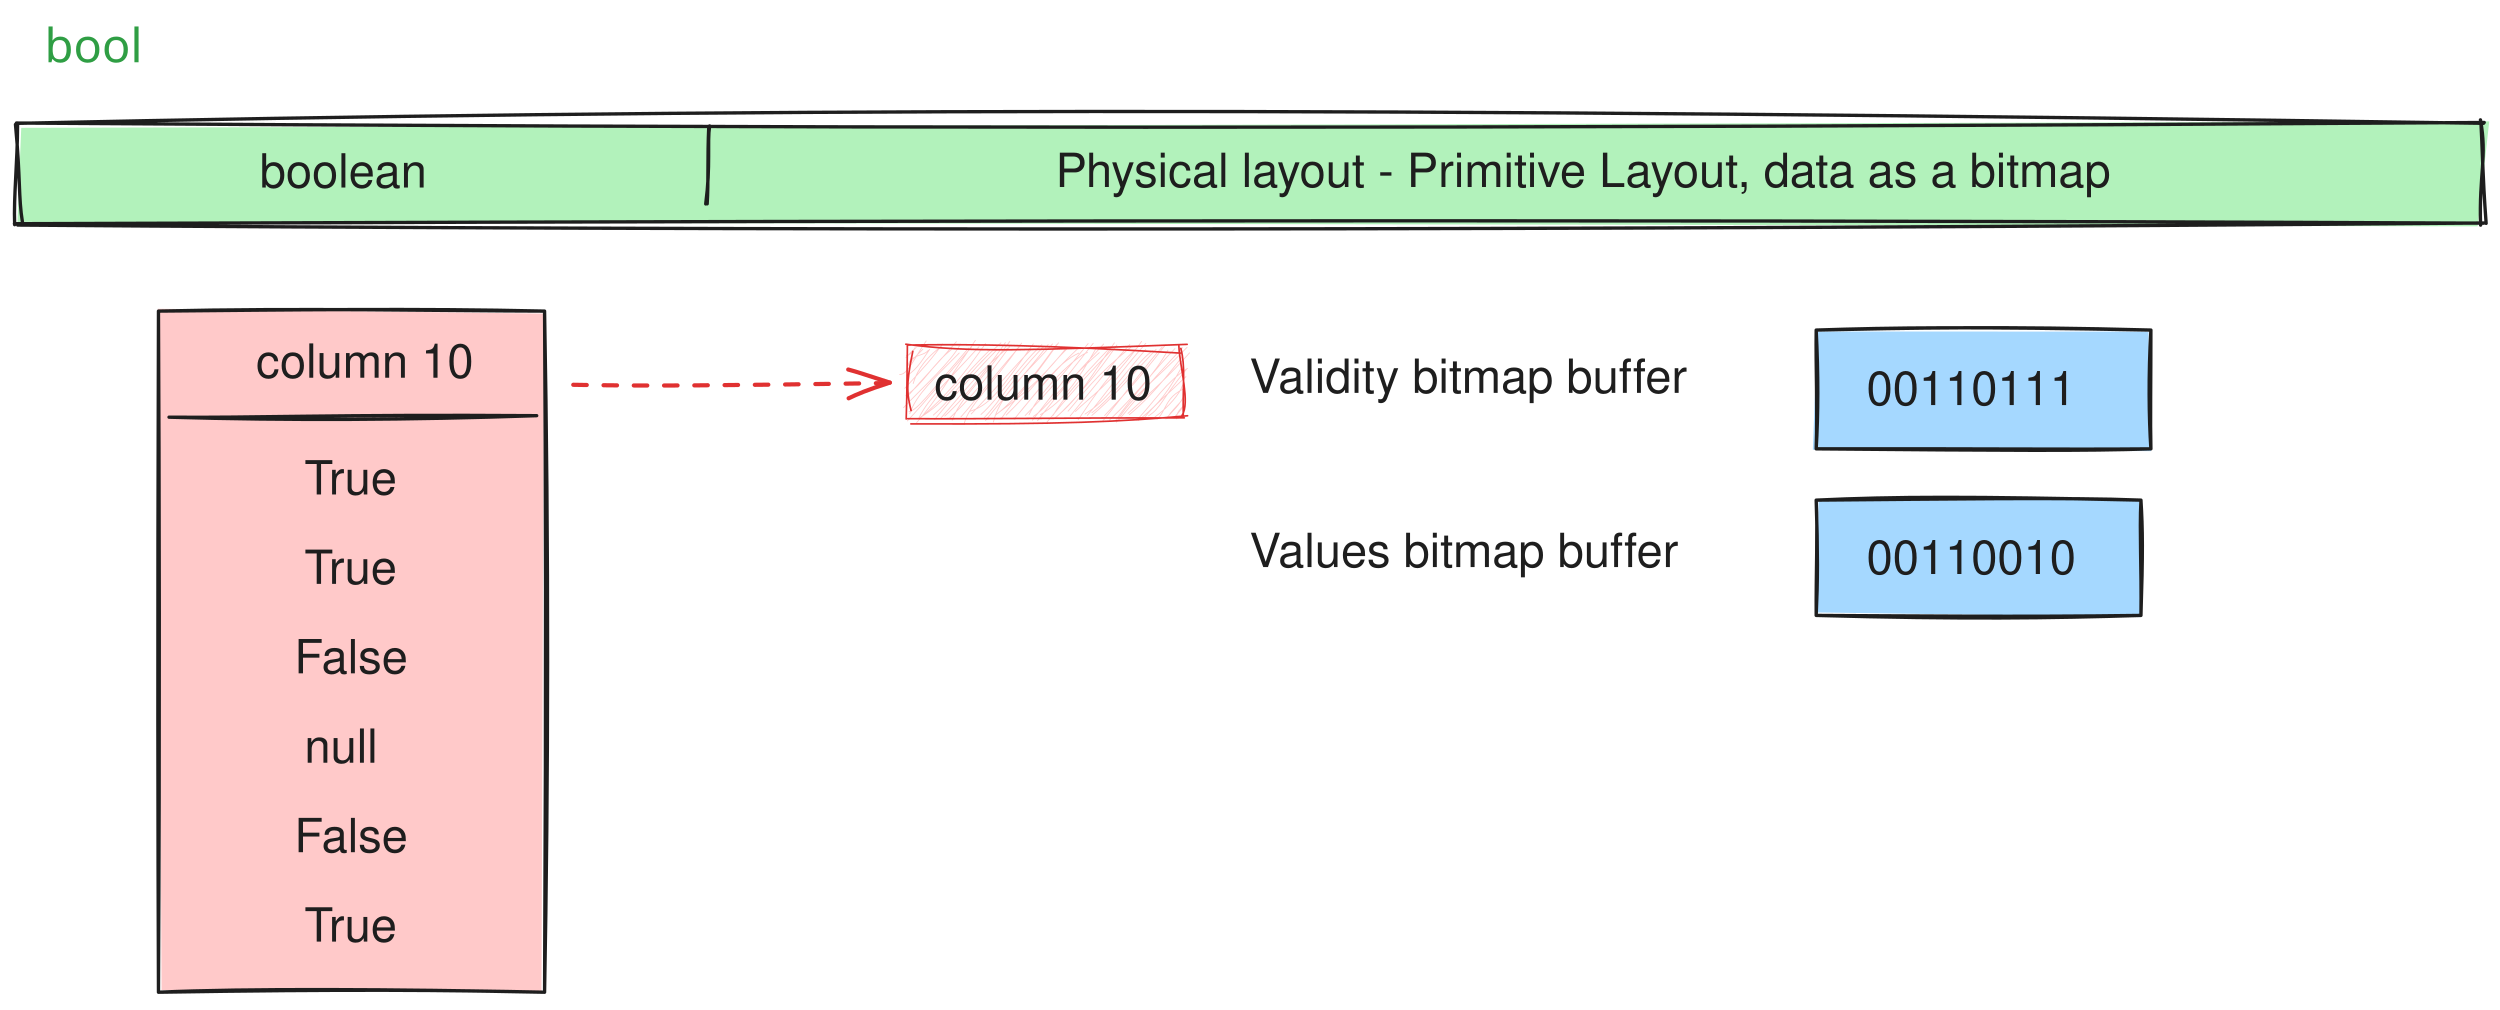
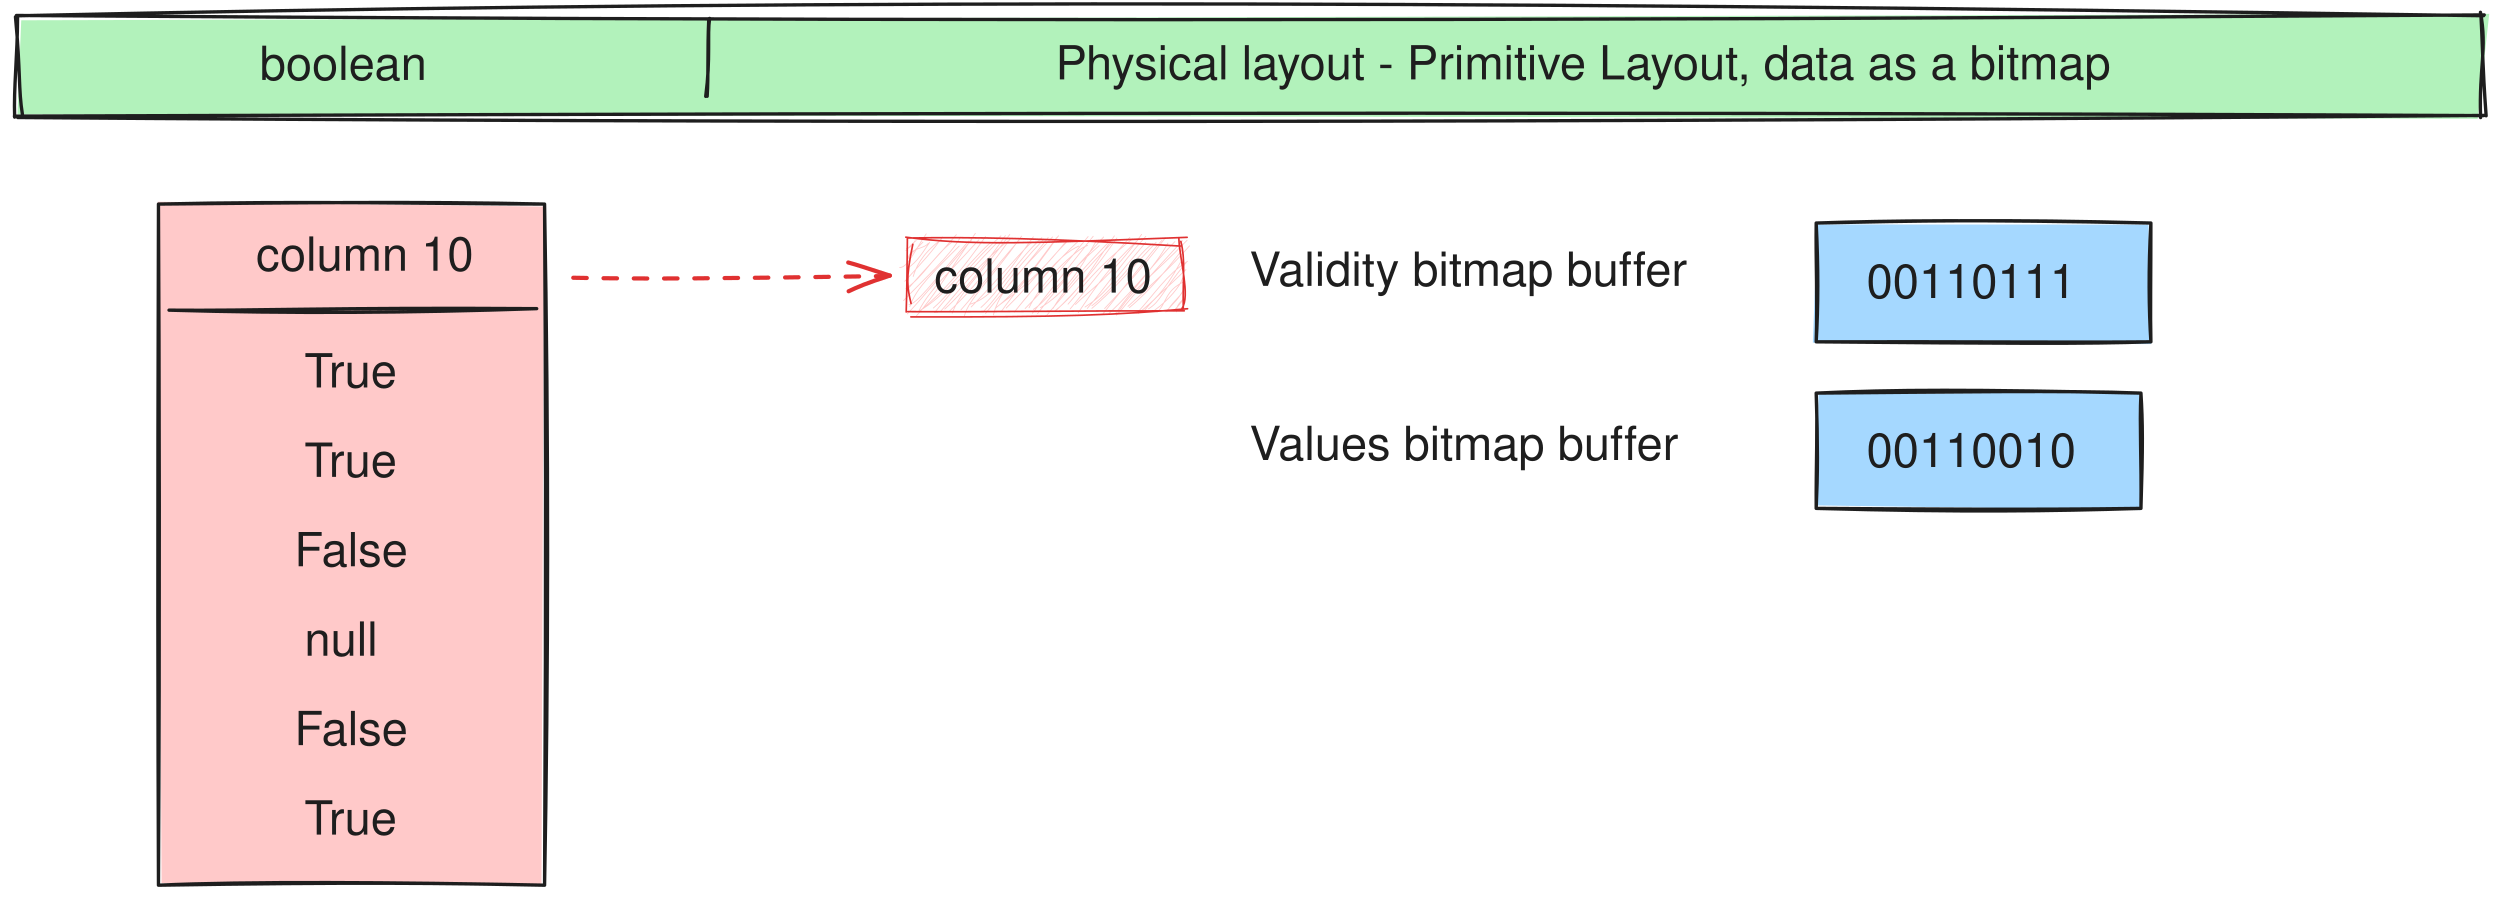
- <svg xmlns="http://www.w3.org/2000/svg" version="1.1" viewBox="0 0 1487.031 600.189" width="1487.031" height="600.189">
+ <svg xmlns="http://www.w3.org/2000/svg" version="1.1" viewBox="0 0 1487.031 536.529" width="1487.031" height="536.529">
  <defs>
    <style class="style-fonts">
      @font-face {
        font-family: "Virgil";
        src: url("https://excalidraw.com/Virgil.woff2");
      }
      @font-face {
        font-family: "Cascadia";
        src: url("https://excalidraw.com/Cascadia.woff2");
      }
      @font-face {
        font-family: "Assistant";
        src: url("https://excalidraw.com/Assistant-Regular.woff2");
      }
    </style>
  </defs>
-   <g stroke-linecap="round" transform="translate(10 73.98219) rotate(0 733.5156 29.72166)">
+   <g stroke-linecap="round" transform="translate(10 10) rotate(0 733.5156 29.72166)">
    <path d="M2.63 2.06 L1470.64 -1.76 L1463.73 60.65 L0.38 58.03" stroke="none" stroke-width="0" fill="#b2f2bb" />
    <path d="M-0.23 -0.8 C433.89 2.22, 866.6 2.94, 1467.65 -1.13 M0.7 -0.62 C405.89 -9.46, 811.06 -10.58, 1467.24 -0.64 M1465.4 -2.69 C1469.53 19.18, 1464.45 30.13, 1465.49 59.93 M1465.68 -1.24 C1466.5 12.04, 1466.58 29.18, 1468.78 58.88 M1467.32 58.76 C890.31 55.97, 316.71 57.99, -1.43 59.08 M1467.8 58.65 C945.15 63.12, 424.26 63.23, 0.51 59.89 M3.36 58.24 C0.9 43.16, 2.26 32.58, -0.8 0.04 M-1.29 59.67 C-1.93 42.39, 0.4 22.84, 0.45 0.17" stroke="#1e1e1e" stroke-width="2" fill="none" />
  </g>
-   <g transform="translate(154.4769 85.78691) rotate(0 49.82715 16.1)">
+   <g transform="translate(154.4769 21.80472) rotate(0 49.82715 16.1)">
    <text x="0" y="25.761" font-family="Helvetica, Segoe UI Emoji" font-size="28px" fill="#1e1e1e" text-anchor="start" style="white-space: pre;" direction="ltr" dominant-baseline="alphabetic">boolean</text>
  </g>
-   <g transform="translate(627.8595 85.45714) rotate(0 316.7021 16.1)">
+   <g transform="translate(627.8595 21.47495) rotate(0 316.7021 16.1)">
    <text x="0" y="25.761" font-family="Helvetica, Segoe UI Emoji" font-size="28px" fill="#1e1e1e" text-anchor="start" style="white-space: pre;" direction="ltr" dominant-baseline="alphabetic">Physical layout - Primitive Layout, data as a bitmap</text>
  </g>
  <g stroke-linecap="round">
-     <g transform="translate(421.3093 76.35119) rotate(0 0 22.21342)">
+     <g transform="translate(421.3093 12.369) rotate(0 0 22.21342)">
      <path d="M0.77 -1.41 C-0.71 8.7, 1.47 22.03, -1.54 44.95 M0.26 -0.8 C-0.57 17.05, 0.14 32.58, -0.67 44.89" stroke="#1e1e1e" stroke-width="2" fill="none" />
    </g>
  </g>
  <mask />
-   <g transform="translate(26.47694 10) rotate(0 32.8125 16.8)">
-     <text x="0" y="27.038" font-family="Cascadia, Segoe UI Emoji" font-size="28px" fill="#2f9e44" text-anchor="start" style="white-space: pre;" direction="ltr" dominant-baseline="alphabetic">bool</text>
-   </g>
-   <g stroke-linecap="round" transform="translate(94.25409 185.0508) rotate(0 114.831 202.5691)">
+   <g stroke-linecap="round" transform="translate(94.25409 121.3908) rotate(0 114.831 202.5691)">
    <path d="M-0.4 -1.4 L229.23 1.48 L227.85 405.14 L1.86 403.83" stroke="none" stroke-width="0" fill="#ffc9c9" />
    <path d="M0 0 C83.69 -2.02, 170.22 -0.13, 229.66 0 M0 0 C76.92 -0.73, 154.41 -1.73, 229.66 0 M229.66 0 C232.18 140.03, 231.93 281.79, 229.66 405.14 M229.66 0 C230.22 102.57, 230.63 204.94, 229.66 405.14 M229.66 405.14 C140.51 403.33, 51.43 402.77, 0 405.14 M229.66 405.14 C171.69 403.89, 112.76 403.29, 0 405.14 M0 405.14 C-0.34 306.9, -0.6 208.83, 0 0 M0 405.14 C0.84 249.81, 0.48 94.9, 0 0" stroke="#1e1e1e" stroke-width="2" fill="none" />
  </g>
  <g stroke-linecap="round">
-     <g transform="translate(100.5428 248.1445) rotate(0 109.3467 -0.4484188)">
+     <g transform="translate(100.5428 184.4846) rotate(0 109.3467 -0.4484188)">
      <path d="M0 0 C49.31 0.5, 98.22 -1.72, 218.69 -0.9 M0 0 C71.98 2.1, 143.24 1.67, 218.69 -0.9" stroke="#1e1e1e" stroke-width="2" fill="none" />
    </g>
  </g>
  <mask />
-   <g transform="translate(152.2784 198.9217) rotate(0 64.59277 16.1)">
+   <g transform="translate(152.2784 135.2617) rotate(0 64.59277 16.1)">
    <text x="0" y="25.761" font-family="Helvetica, Segoe UI Emoji" font-size="28px" fill="#1e1e1e" text-anchor="start" style="white-space: pre;" direction="ltr" dominant-baseline="alphabetic">column 10</text>
  </g>
-   <g transform="translate(181.0656 268.3525) rotate(0 28.27344 16.1)">
+   <g transform="translate(181.0656 204.6926) rotate(0 28.27344 16.1)">
    <text x="0" y="25.761" font-family="Helvetica, Segoe UI Emoji" font-size="28px" fill="#1e1e1e" text-anchor="start" style="white-space: pre;" direction="ltr" dominant-baseline="alphabetic">True</text>
  </g>
-   <g transform="translate(181.0656 321.5456) rotate(0 28.27344 16.1)">
+   <g transform="translate(181.0656 257.8856) rotate(0 28.27344 16.1)">
    <text x="0" y="25.761" font-family="Helvetica, Segoe UI Emoji" font-size="28px" fill="#1e1e1e" text-anchor="start" style="white-space: pre;" direction="ltr" dominant-baseline="alphabetic">True</text>
  </g>
-   <g transform="translate(175.1046 374.7386) rotate(0 34.23438 16.1)">
+   <g transform="translate(175.1046 311.0787) rotate(0 34.23438 16.1)">
    <text x="0" y="25.761" font-family="Helvetica, Segoe UI Emoji" font-size="28px" fill="#1e1e1e" text-anchor="start" style="white-space: pre;" direction="ltr" dominant-baseline="alphabetic">False</text>
  </g>
-   <g transform="translate(175.1046 481.1247) rotate(0 34.23438 16.1)">
+   <g transform="translate(175.1046 417.4648) rotate(0 34.23438 16.1)">
    <text x="0" y="25.761" font-family="Helvetica, Segoe UI Emoji" font-size="28px" fill="#1e1e1e" text-anchor="start" style="white-space: pre;" direction="ltr" dominant-baseline="alphabetic">False</text>
  </g>
-   <g transform="translate(181.0656 427.9317) rotate(0 21.79297 16.1)">
+   <g transform="translate(181.0656 364.2717) rotate(0 21.79297 16.1)">
    <text x="0" y="25.761" font-family="Helvetica, Segoe UI Emoji" font-size="28px" fill="#1e1e1e" text-anchor="start" style="white-space: pre;" direction="ltr" dominant-baseline="alphabetic">null</text>
  </g>
  <g stroke-linecap="round">
-     <g transform="translate(339.9161 228.4943) rotate(0 92.20264 -0.05816819)">
+     <g transform="translate(339.9161 164.8344) rotate(0 92.20264 -0.05816819)">
      <path d="M1.08 0.38 C43.59 1.21, 85.31 0.88, 187.7 -0.64" stroke="#e03131" stroke-width="2.5" fill="none" stroke-dasharray="8 10" />
    </g>
-     <g transform="translate(339.9161 228.4943) rotate(0 92.20264 -0.05816819)">
+     <g transform="translate(339.9161 164.8344) rotate(0 92.20264 -0.05816819)">
      <path d="M164.87 8.41 C170.27 5.85, 175.21 3.65, 189.35 -0.91" stroke="#e03131" stroke-width="2.5" fill="none" />
    </g>
-     <g transform="translate(339.9161 228.4943) rotate(0 92.20264 -0.05816819)">
+     <g transform="translate(339.9161 164.8344) rotate(0 92.20264 -0.05816819)">
      <path d="M164.63 -8.69 C169.97 -7.29, 174.97 -5.54, 189.35 -0.91" stroke="#e03131" stroke-width="2.5" fill="none" />
    </g>
  </g>
  <mask />
-   <g stroke-linecap="round" transform="translate(539.1949 206.133) rotate(0 82.53456 21.02671)">
+   <g stroke-linecap="round" transform="translate(539.1949 142.473) rotate(0 82.53456 21.02671)">
    <path d="M0 0 C0 0, 0 0, 0 0 M0 0 C0 0, 0 0, 0 0 M-0.1 5.33 C2.72 5.11, 4.56 2.06, 4.97 0.82 M-0.33 6.64 C2.31 3.55, 3.76 2.12, 5.76 0.6 M0.97 11.48 C1.79 4.74, 10.43 5.9, 12.98 2.22 M1.73 12.54 C2.59 7.41, 4.96 6.73, 9.76 1.56 M-4.08 16.64 C0.72 16.84, 4.73 6.66, 11.72 -3.35 M0.29 17.19 C6.34 13.73, 10.24 6.68, 13.8 1.64 M3.98 21.99 C5.49 17.24, 8.1 9.45, 20.98 -0.35 M-1.01 24.84 C9.22 13.86, 15.9 6.36, 21.36 -1.55 M0.49 29.8 C11.62 16.97, 16.6 12.29, 29.66 -2.88 M-0.33 29.15 C10.21 22.06, 16.2 9.74, 26.77 1.79 M1.95 39.92 C5.73 28.68, 16.3 19.06, 31.37 3.85 M-1.74 36.35 C10.99 22.82, 25.89 9.89, 32.05 -1.39 M1.48 38.74 C6.73 37.63, 13.19 28.25, 36.93 0.9 M0.52 44.24 C11.81 32.2, 22.01 19.52, 38.85 0.08 M6 45.31 C17.14 32.81, 26.35 17.5, 40.97 -3.7 M7.43 42.29 C14.12 29.32, 23.91 21.43, 43.08 0.15 M7.1 42.8 C24.11 32.93, 32.18 18.59, 49.84 1.84 M10.06 40.84 C22.69 29.97, 32.34 19.25, 47.01 -1.77 M15.96 40.77 C28.64 29.77, 33.03 18.99, 56.17 -2.21 M16.73 43.4 C32.15 24.56, 44.14 11.92, 53.89 1.79 M22.75 41.34 C36.38 29.21, 52.24 7.26, 58.83 -2.34 M20.47 42.52 C33.57 27.79, 41.6 16.13, 60.12 1.01 M27.17 43.81 C31.93 31.18, 41.54 23.88, 61.45 -3.03 M25.72 42.48 C35.66 32.98, 45.54 22.35, 61.84 -0.64 M34.41 45.52 C36.94 35.47, 49.17 25, 68.44 -2.03 M32.37 41.84 C39.49 34.05, 49.09 20.95, 67.04 0.27 M37.69 38.52 C48.76 35.03, 54.24 28.46, 75.43 -1.61 M38.47 40.12 C52.94 25.48, 64.05 11.84, 74.22 1.72 M46.21 42.38 C56.05 32.16, 61.59 20.78, 81.36 0.23 M44.3 40.41 C55.09 30.89, 64.99 13.6, 80.51 -1.1 M51.69 44.89 C55.19 30.02, 67.37 19.64, 86.87 -1.55 M47.01 43.98 C59.5 28.35, 73.78 12.7, 84.27 -1.19 M56.38 42.84 C63.29 32.73, 73.25 22.1, 90.39 -2.21 M52.75 40.93 C64.53 32.04, 74.93 18.63, 89.25 -1.12 M55.5 38.76 C73.82 25.58, 84.58 13.9, 94.61 1.45 M59.3 40.78 C72.77 27.72, 85.01 11.69, 95.18 1.62 M65.29 41.68 C79.64 24.68, 89.91 9.66, 102.47 3.89 M64.15 43.14 C76.58 27.46, 91.14 11.22, 101.91 1.24 M72.87 40.61 C80.04 25.44, 101.48 5.14, 107.67 3.55 M70.56 41.04 C82.41 29.32, 97.47 11.35, 108.04 -1.78 M75.45 41.55 C83.52 36.51, 88.58 26.72, 114.66 3.62 M74.86 43.85 C83.91 32.57, 92.28 21.62, 111.06 -1.95 M79.68 40.53 C93.79 31.99, 102.04 19.94, 112.5 1.53 M77.94 44.11 C92.13 25.32, 107.62 9.25, 117.26 -1.52 M83.47 45.01 C99.42 25.79, 109 15.46, 122.13 1.95 M87.18 40.93 C92.79 31.25, 104.01 18.42, 121.22 0.48 M87.96 42.75 C103.17 30.5, 110.2 16.96, 123.66 -2.19 M88.56 42.62 C99.97 31.7, 112.57 17.59, 125.14 -0.92 M96.08 38.46 C105.51 27.63, 111.7 17.99, 134.2 -0.26 M97.34 41.31 C111.06 24.82, 123.43 8.81, 132.85 -1.25 M100.51 38.62 C108.12 30.8, 122.24 21.9, 139.86 -3.08 M102.12 43.56 C112.02 29, 119.51 17.31, 137.93 0.02 M106.18 40.18 C118.07 32.57, 121.28 26.61, 142.29 1.71 M107.52 41 C117.77 29.25, 127.45 14.82, 142.34 -1.88 M110.27 39.37 C123.73 29.34, 140.1 5.75, 146.6 2.52 M110.26 40.96 C122.69 30.49, 129.14 22.22, 148.51 1.61 M116.73 44.35 C132.44 24.94, 145.27 7.56, 151.96 0.46 M117.83 41.05 C123.94 34.27, 135.61 23.1, 154.02 -1.05 M124.28 44.09 C136.3 26.72, 147.07 17.39, 155.5 2.15 M120.57 43.89 C137.11 28.31, 148.49 12.5, 159.68 1.21 M124.88 44.99 C133.37 30.17, 146.45 21.67, 166.89 0.46 M126.33 43.59 C135.76 32.29, 143.25 23.15, 164.17 0.63 M131.74 39.76 C143.67 29.07, 158.2 15.39, 168.36 3.76 M132.56 40.52 C139.65 34.54, 148.52 26.25, 164.23 5.8 M137.85 44.03 C147.07 36.05, 152.23 32.87, 163.05 13.38 M136.99 43.8 C147.3 32.91, 154.23 21.22, 167.14 12.95 M143.95 41.22 C151.16 36.83, 151.68 31.43, 166.43 13.65 M141.7 42.05 C147.28 34.86, 154.51 29.25, 166.22 17.89 M149.02 43.24 C154.62 38.4, 153.6 30.1, 165.56 24.89 M147.75 41.93 C156.06 35.88, 162.78 27.84, 164.27 22.88 M154.28 43.09 C159.18 37.1, 161.83 35.91, 165.53 28.39 M155.15 42.72 C156.5 38.92, 163.47 33.26, 164.3 30.99 M160.62 43.03 C160.68 40.1, 161.12 38.61, 165.33 34.81 M159.09 42.58 C160.58 40.1, 163.12 38.61, 164.95 34.78 M164.47 42.46 C164.85 42.21, 164.8 42.26, 165.14 41.57 M164.59 42.45 C164.72 42.08, 164.96 41.8, 165.27 41.63" stroke="#ffc9c9" stroke-width="0.5" fill="none" />
    <path d="M0.95 -0.91 C39.95 -1.52, 83.14 -0.84, 162.92 3.89 M-0.4 -1.4 C37.33 3.72, 73.71 2.25, 166.93 -1.31 M162 -0.41 C162.61 12.61, 168.93 33.53, 163.84 41.04 M163.18 1.1 C165.98 12.04, 164.31 21.37, 164.62 41.4 M167.19 41.16 C128.13 44.75, 93.24 46.3, 2.61 46.01 M165.23 42.41 C105.93 42.31, 42.73 43.16, 0.68 42.9 M2.72 38.08 C0.65 29.08, -0.75 23.93, 3.75 2.89 M-0.18 43.08 C0.4 26.39, 0.26 13.62, 0.54 -1.3" stroke="#e03131" stroke-width="1" fill="none" />
  </g>
-   <g transform="translate(555.7085 211.9577) rotate(0 64.59277 16.1)">
+   <g transform="translate(555.7085 148.2977) rotate(0 64.59277 16.1)">
    <text x="0" y="25.761" font-family="Helvetica, Segoe UI Emoji" font-size="28px" fill="#1e1e1e" text-anchor="start" style="white-space: pre;" direction="ltr" dominant-baseline="alphabetic">column 10</text>
  </g>
-   <g transform="translate(743.2249 311.5313) rotate(0 127.1279 16.1)">
+   <g transform="translate(743.2249 247.8714) rotate(0 127.1279 16.1)">
    <text x="0" y="25.761" font-family="Helvetica, Segoe UI Emoji" font-size="28px" fill="#1e1e1e" text-anchor="start" style="white-space: pre;" direction="ltr" dominant-baseline="alphabetic">Values bitmap buffer</text>
  </g>
-   <g transform="translate(743.2249 207.9255) rotate(0 129.4521 16.1)">
+   <g transform="translate(743.2249 144.2656) rotate(0 129.4521 16.1)">
    <text x="0" y="25.761" font-family="Helvetica, Segoe UI Emoji" font-size="28px" fill="#1e1e1e" text-anchor="start" style="white-space: pre;" direction="ltr" dominant-baseline="alphabetic">Validity bitmap buffer</text>
  </g>
-   <g stroke-linecap="round" transform="translate(1080.289 196.3265) rotate(0 99.54516 35.32299)">
+   <g stroke-linecap="round" transform="translate(1080.289 132.6666) rotate(0 99.54516 35.32299)">
    <path d="M0.68 0.85 L197.66 0.93 L199.23 72.01 L-1.99 71.16" stroke="none" stroke-width="0" fill="#a5d8ff" />
    <path d="M0 0 C55.68 -1.29, 112.85 -2.34, 199.09 0 M0 0 C44.88 -1.47, 92.5 -2.13, 199.09 0 M199.09 0 C197.56 26.66, 197.86 52.03, 199.09 70.65 M199.09 0 C199.11 27.57, 198.68 55.95, 199.09 70.65 M199.09 70.65 C159.44 71.95, 117.08 71.68, 0 70.65 M199.09 70.65 C146.44 71.15, 92.48 70.41, 0 70.65 M0 70.65 C1.24 49.87, 1.32 26.44, 0 0 M0 70.65 C0.83 45.86, -0.31 22.08, 0 0" stroke="#1e1e1e" stroke-width="2" fill="none" />
  </g>
-   <g transform="translate(1110.253 215.1666) rotate(0 59.19238 16.1)">
+   <g transform="translate(1110.253 151.5067) rotate(0 59.19238 16.1)">
    <text x="0" y="25.761" font-family="Helvetica, Segoe UI Emoji" font-size="28px" fill="#1e1e1e" text-anchor="start" style="white-space: pre;" direction="ltr" dominant-baseline="alphabetic">00110111</text>
  </g>
-   <g stroke-linecap="round" transform="translate(1080.289 297.4865) rotate(0 96.58662 34.28586)">
+   <g stroke-linecap="round" transform="translate(1080.289 233.8266) rotate(0 96.58662 34.28586)">
    <path d="M1.44 0.6 L192.08 -0.65 L192.99 69.6 L-0.06 66.79" stroke="none" stroke-width="0" fill="#a5d8ff" />
    <path d="M0 0 C75.94 -0.6, 150.32 -1.75, 193.17 0 M0 0 C46.46 -2.17, 91.89 -2.29, 193.17 0 M193.17 0 C194.23 17.35, 194.36 31.56, 193.17 68.57 M193.17 0 C192.21 19.72, 193.57 40, 193.17 68.57 M193.17 68.57 C139.72 70.22, 87.23 70.97, 0 68.57 M193.17 68.57 C121.97 69.57, 51.49 68.82, 0 68.57 M0 68.57 C0.95 48.3, 1.03 31.04, 0 0 M0 68.57 C-0.16 43.25, 0.95 19.04, 0 0" stroke="#1e1e1e" stroke-width="2" fill="none" />
  </g>
-   <g transform="translate(1110.253 315.6724) rotate(0 61.25684 16.1)">
+   <g transform="translate(1110.253 252.0124) rotate(0 61.25684 16.1)">
    <text x="0" y="25.761" font-family="Helvetica, Segoe UI Emoji" font-size="28px" fill="#1e1e1e" text-anchor="start" style="white-space: pre;" direction="ltr" dominant-baseline="alphabetic">00110010</text>
  </g>
-   <g transform="translate(181.0656 534.3178) rotate(0 28.27344 16.1)">
+   <g transform="translate(181.0656 470.6578) rotate(0 28.27344 16.1)">
    <text x="0" y="25.761" font-family="Helvetica, Segoe UI Emoji" font-size="28px" fill="#1e1e1e" text-anchor="start" style="white-space: pre;" direction="ltr" dominant-baseline="alphabetic">True</text>
  </g>
</svg>
